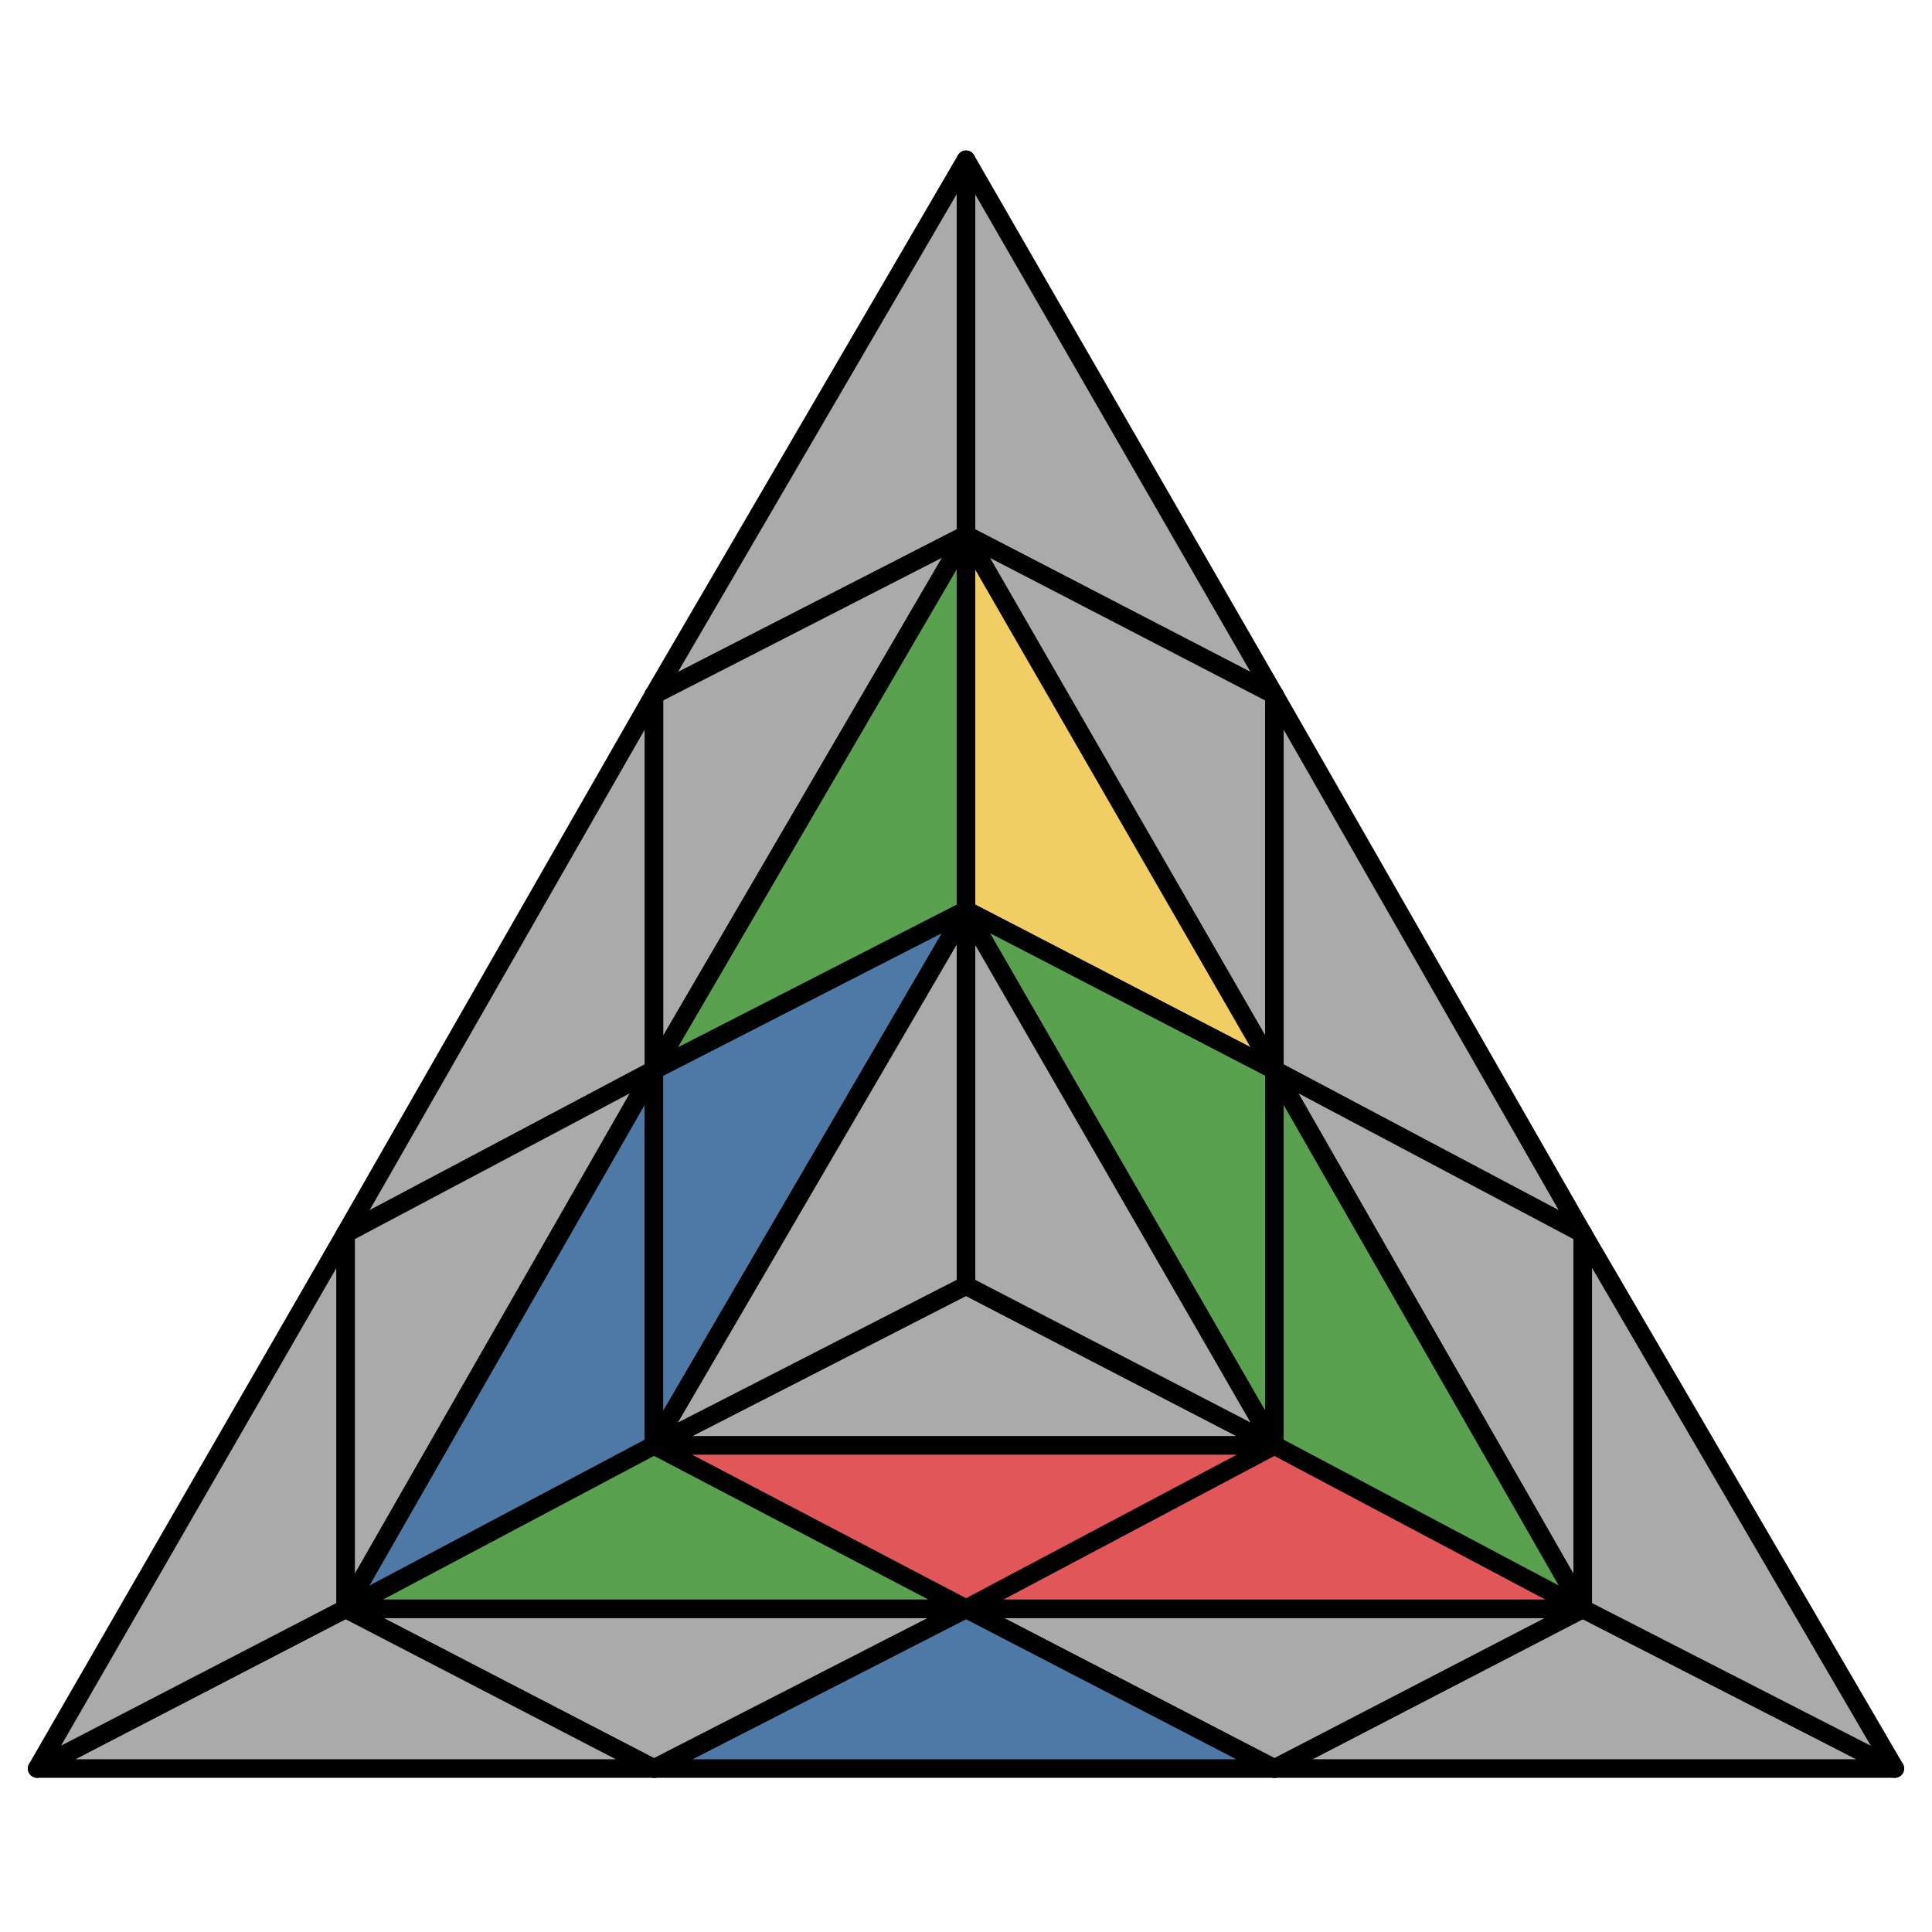
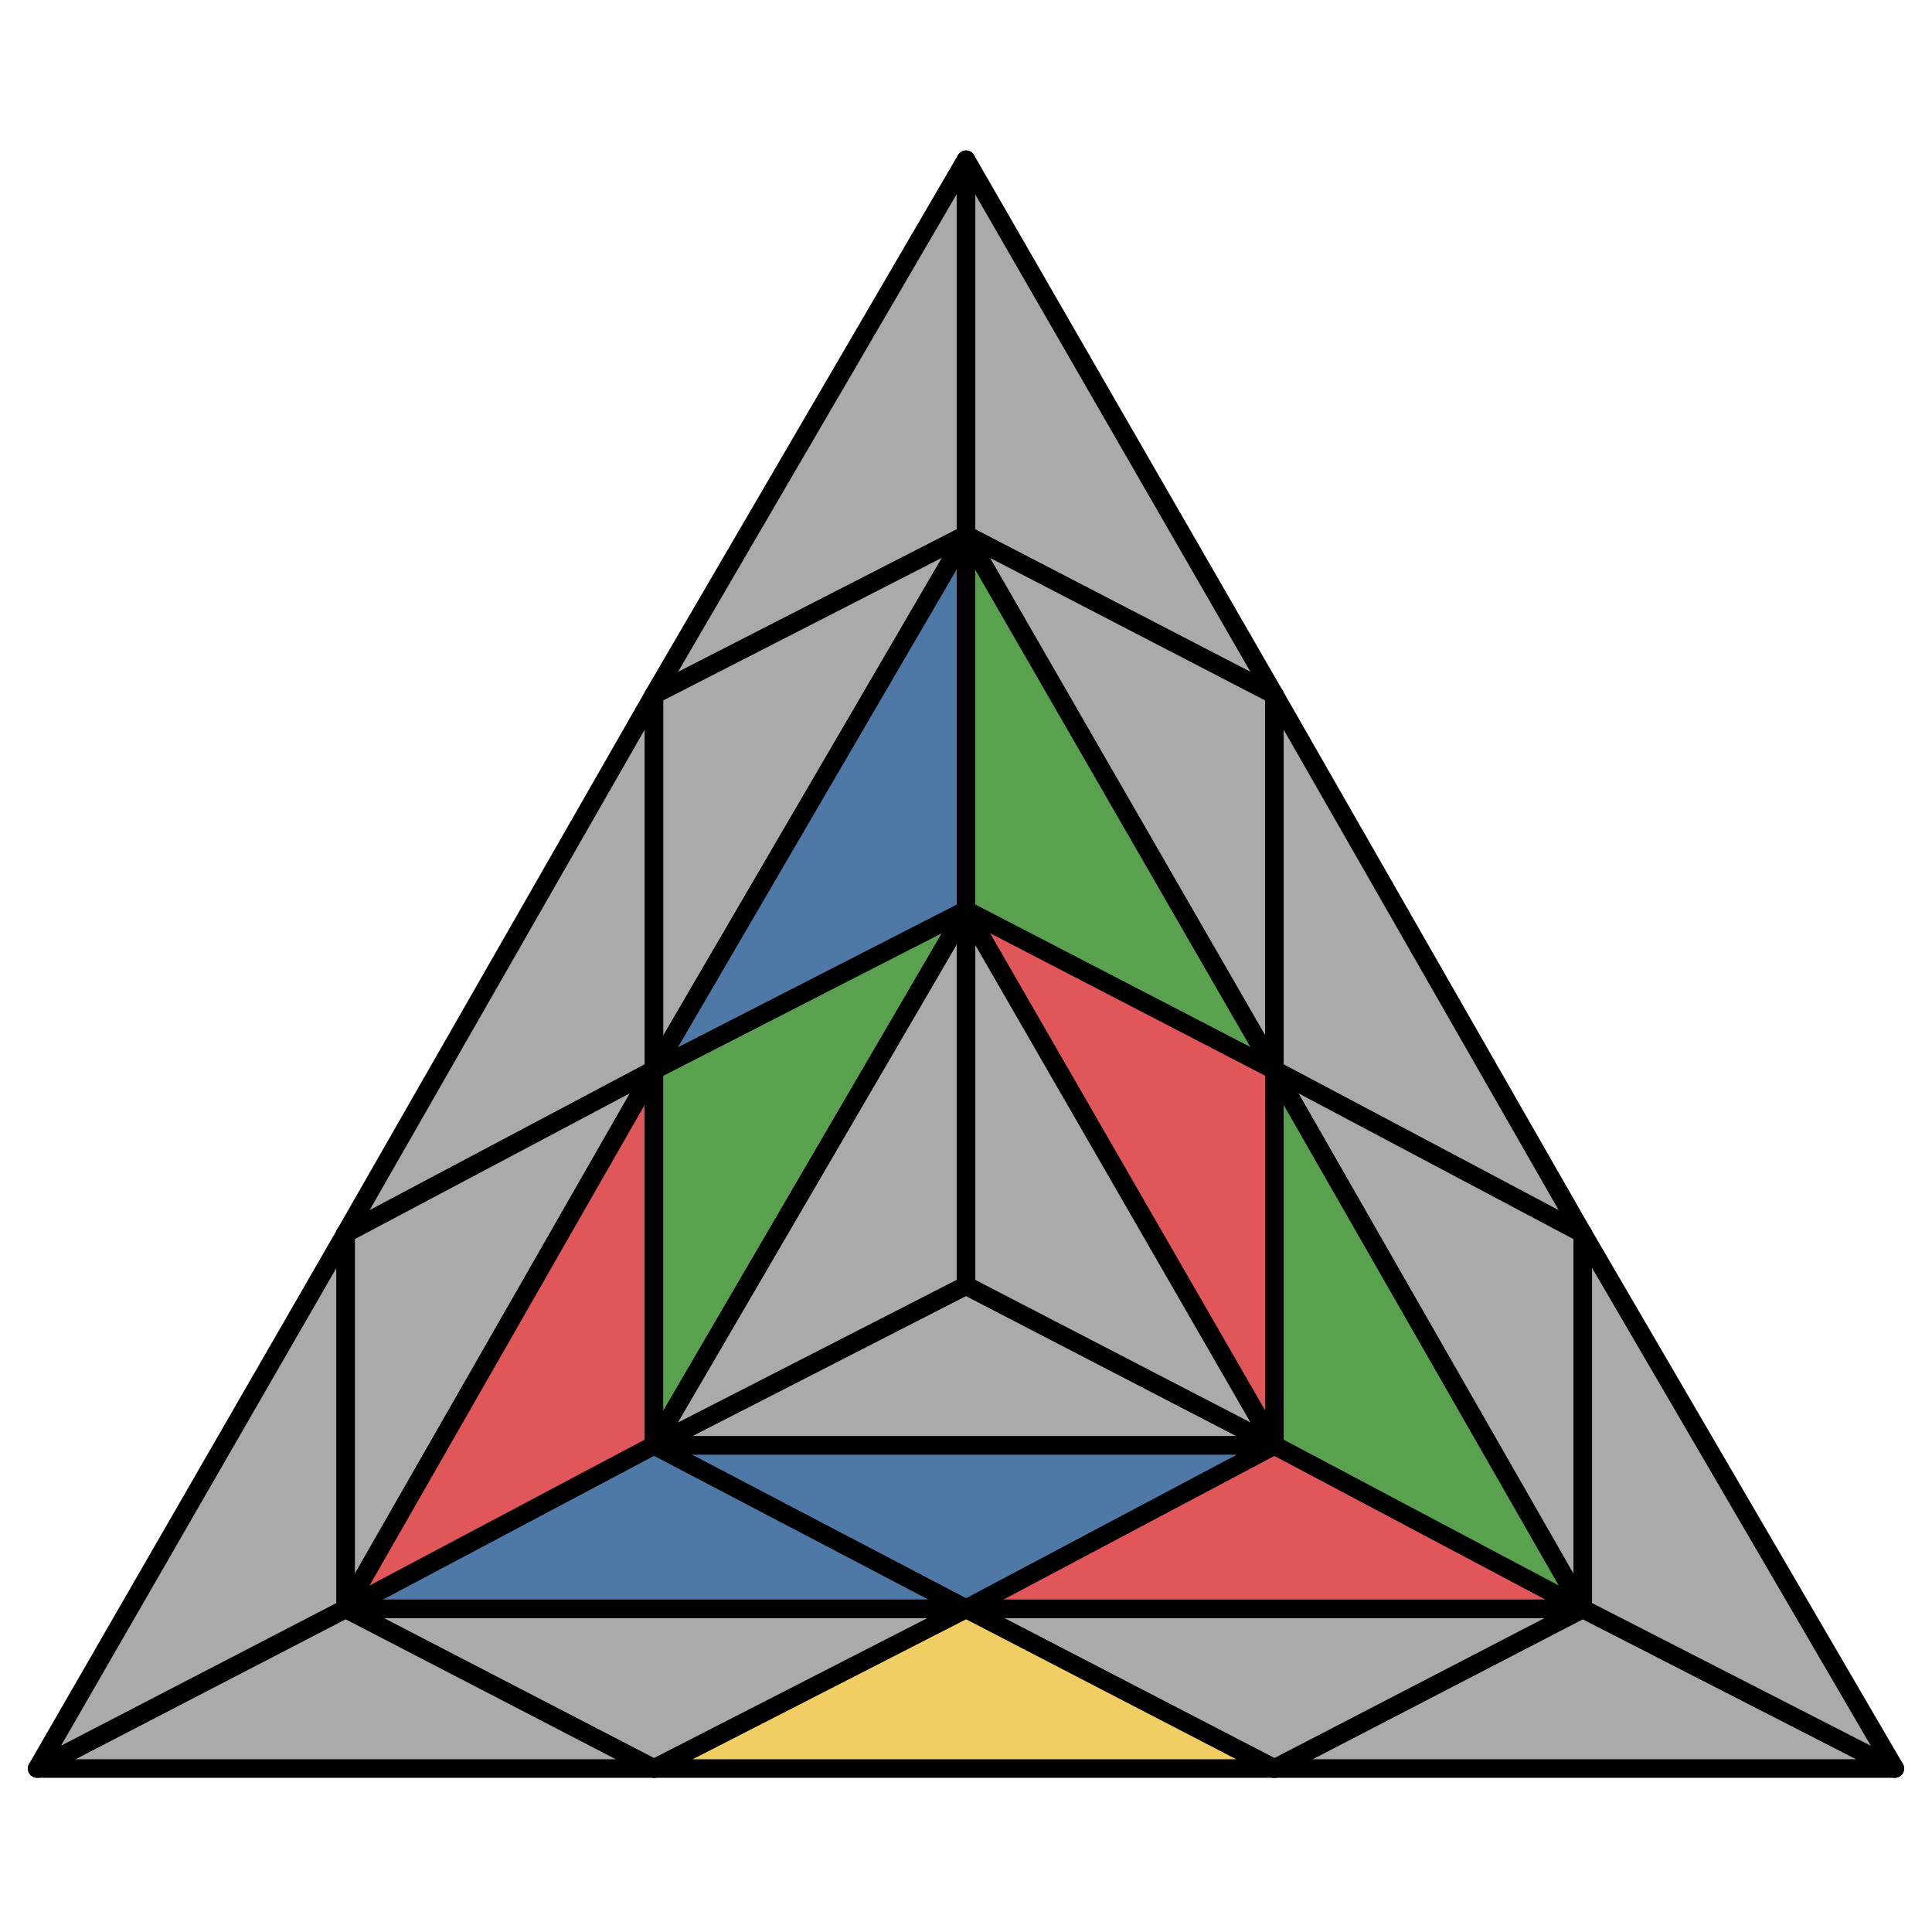
<svg xmlns="http://www.w3.org/2000/svg" id="17" viewBox="0 0 520 520">
  <style>
polygon { stroke: black; stroke-width: 5px; stroke-linejoin: round;}
.green {fill: #59a14f;}
.red {fill: #e15759;}
.blue {fill: #4e79a7;}
.yellow {fill: #f1ce63;}
.grey {fill: #aaa;}
</style>
  <polygon class="grey" points="343 476 426 433 510 476" />
  <polygon class="grey" points="260 433 343 476 426 433" />
-   <polygon class="blue" points="176 476 260 433 343 476" />
+   <polygon class="yellow" points="176 476 260 433 343 476" />
  <polygon class="grey" points="93 433 176 476 260 433" />
  <polygon class="grey" points="10 476 93 433 176 476" />
  <polygon class="grey" points="176 187 260 144 260 43" />
  <polygon class="grey" points="176 288 176 187 260 144" />
  <polygon class="grey" points="93 332 176 288 176 187" />
  <polygon class="grey" points="93 433 93 332 176 288" />
  <polygon class="grey" points="10 476 93 433 93 332" />
  <polygon class="grey" points="343 187 260 144 260 43" />
  <polygon class="grey" points="343 288 343 187 260 144" />
  <polygon class="grey" points="426 332 343 288 343 187" />
  <polygon class="grey" points="426 433 426 332 343 288" />
  <polygon class="grey" points="426 433 510 476 426 332" />
  <polygon class="red" points="426 433 343 389 260 433" />
-   <polygon class="red" points="260 433 176 389 343 389" />
-   <polygon class="green" points="93 433 176 389 260 433" />
-   <polygon class="blue" points="176 288 93 433 176 389" />
-   <polygon class="blue" points="176 288 260 245 176 389" />
-   <polygon class="green" points="176 288 260 144 260 245" />
-   <polygon class="yellow" points="260 144 343 288 260 245" />
-   <polygon class="green" points="343 288 260 245 343 389" />
+   <polygon class="blue" points="260 433 176 389 343 389" />
+   <polygon class="blue" points="93 433 176 389 260 433" />
+   <polygon class="red" points="176 288 93 433 176 389" />
+   <polygon class="green" points="176 288 260 245 176 389" />
+   <polygon class="blue" points="176 288 260 144 260 245" />
+   <polygon class="green" points="260 144 343 288 260 245" />
+   <polygon class="red" points="343 288 260 245 343 389" />
  <polygon class="green" points="343 288 426 433 343 389" />
  <polygon class="grey" points="343 389 260 346 176 389" />
  <polygon class="grey" points="176 389 260 245 260 346" />
  <polygon class="grey" points="343 389 260 245 260 346" />
</svg>
